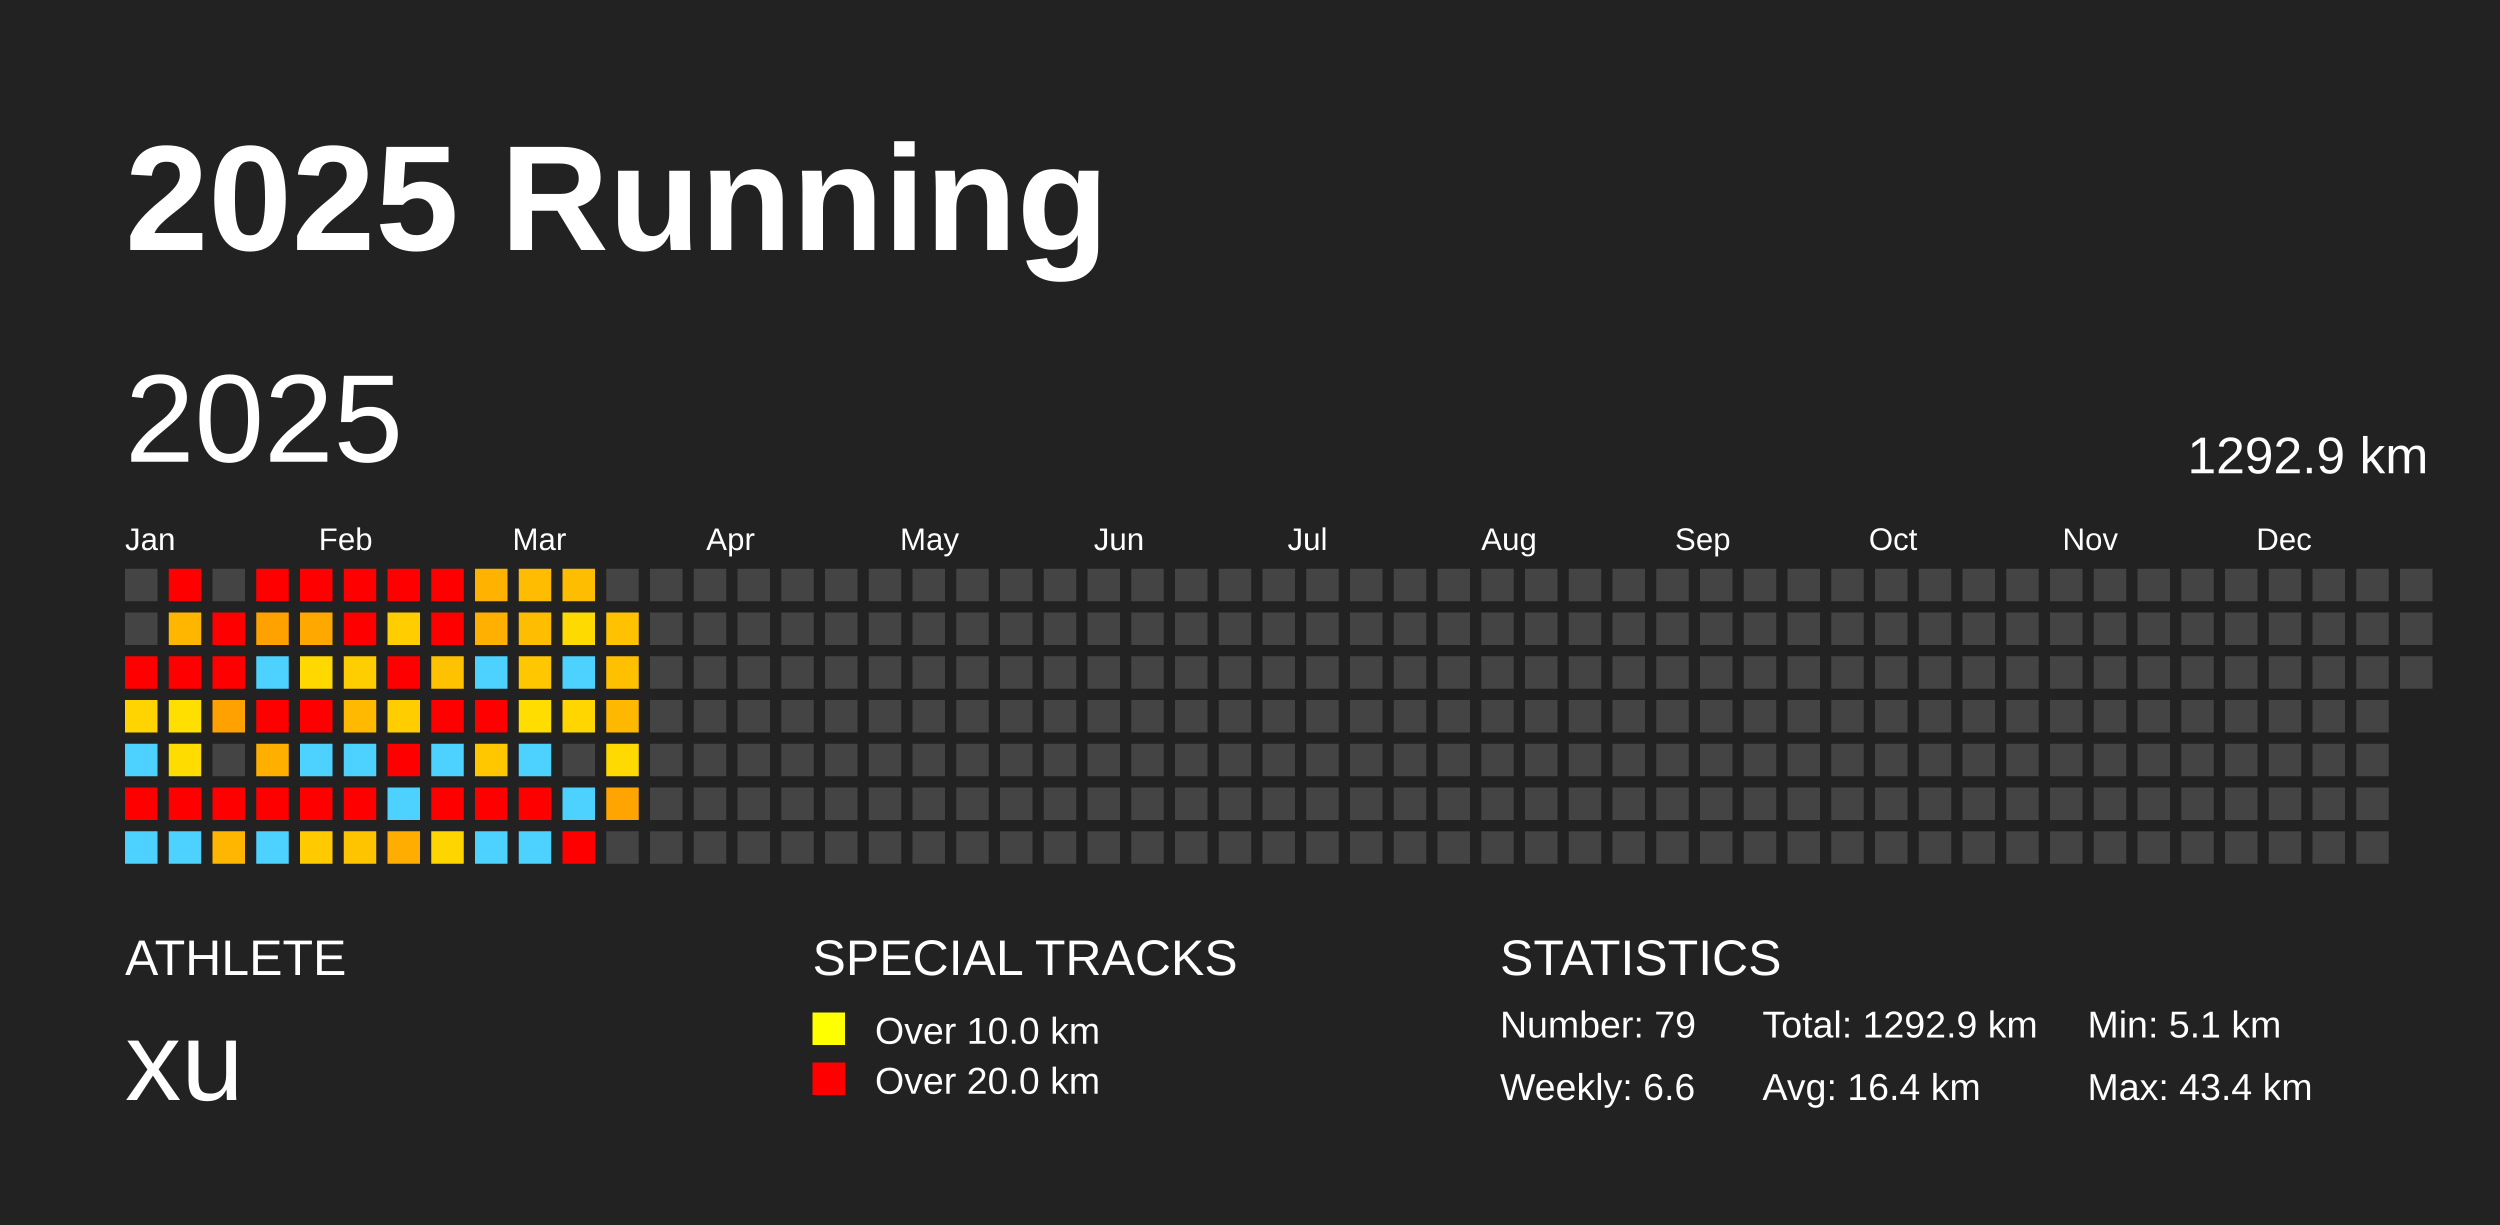
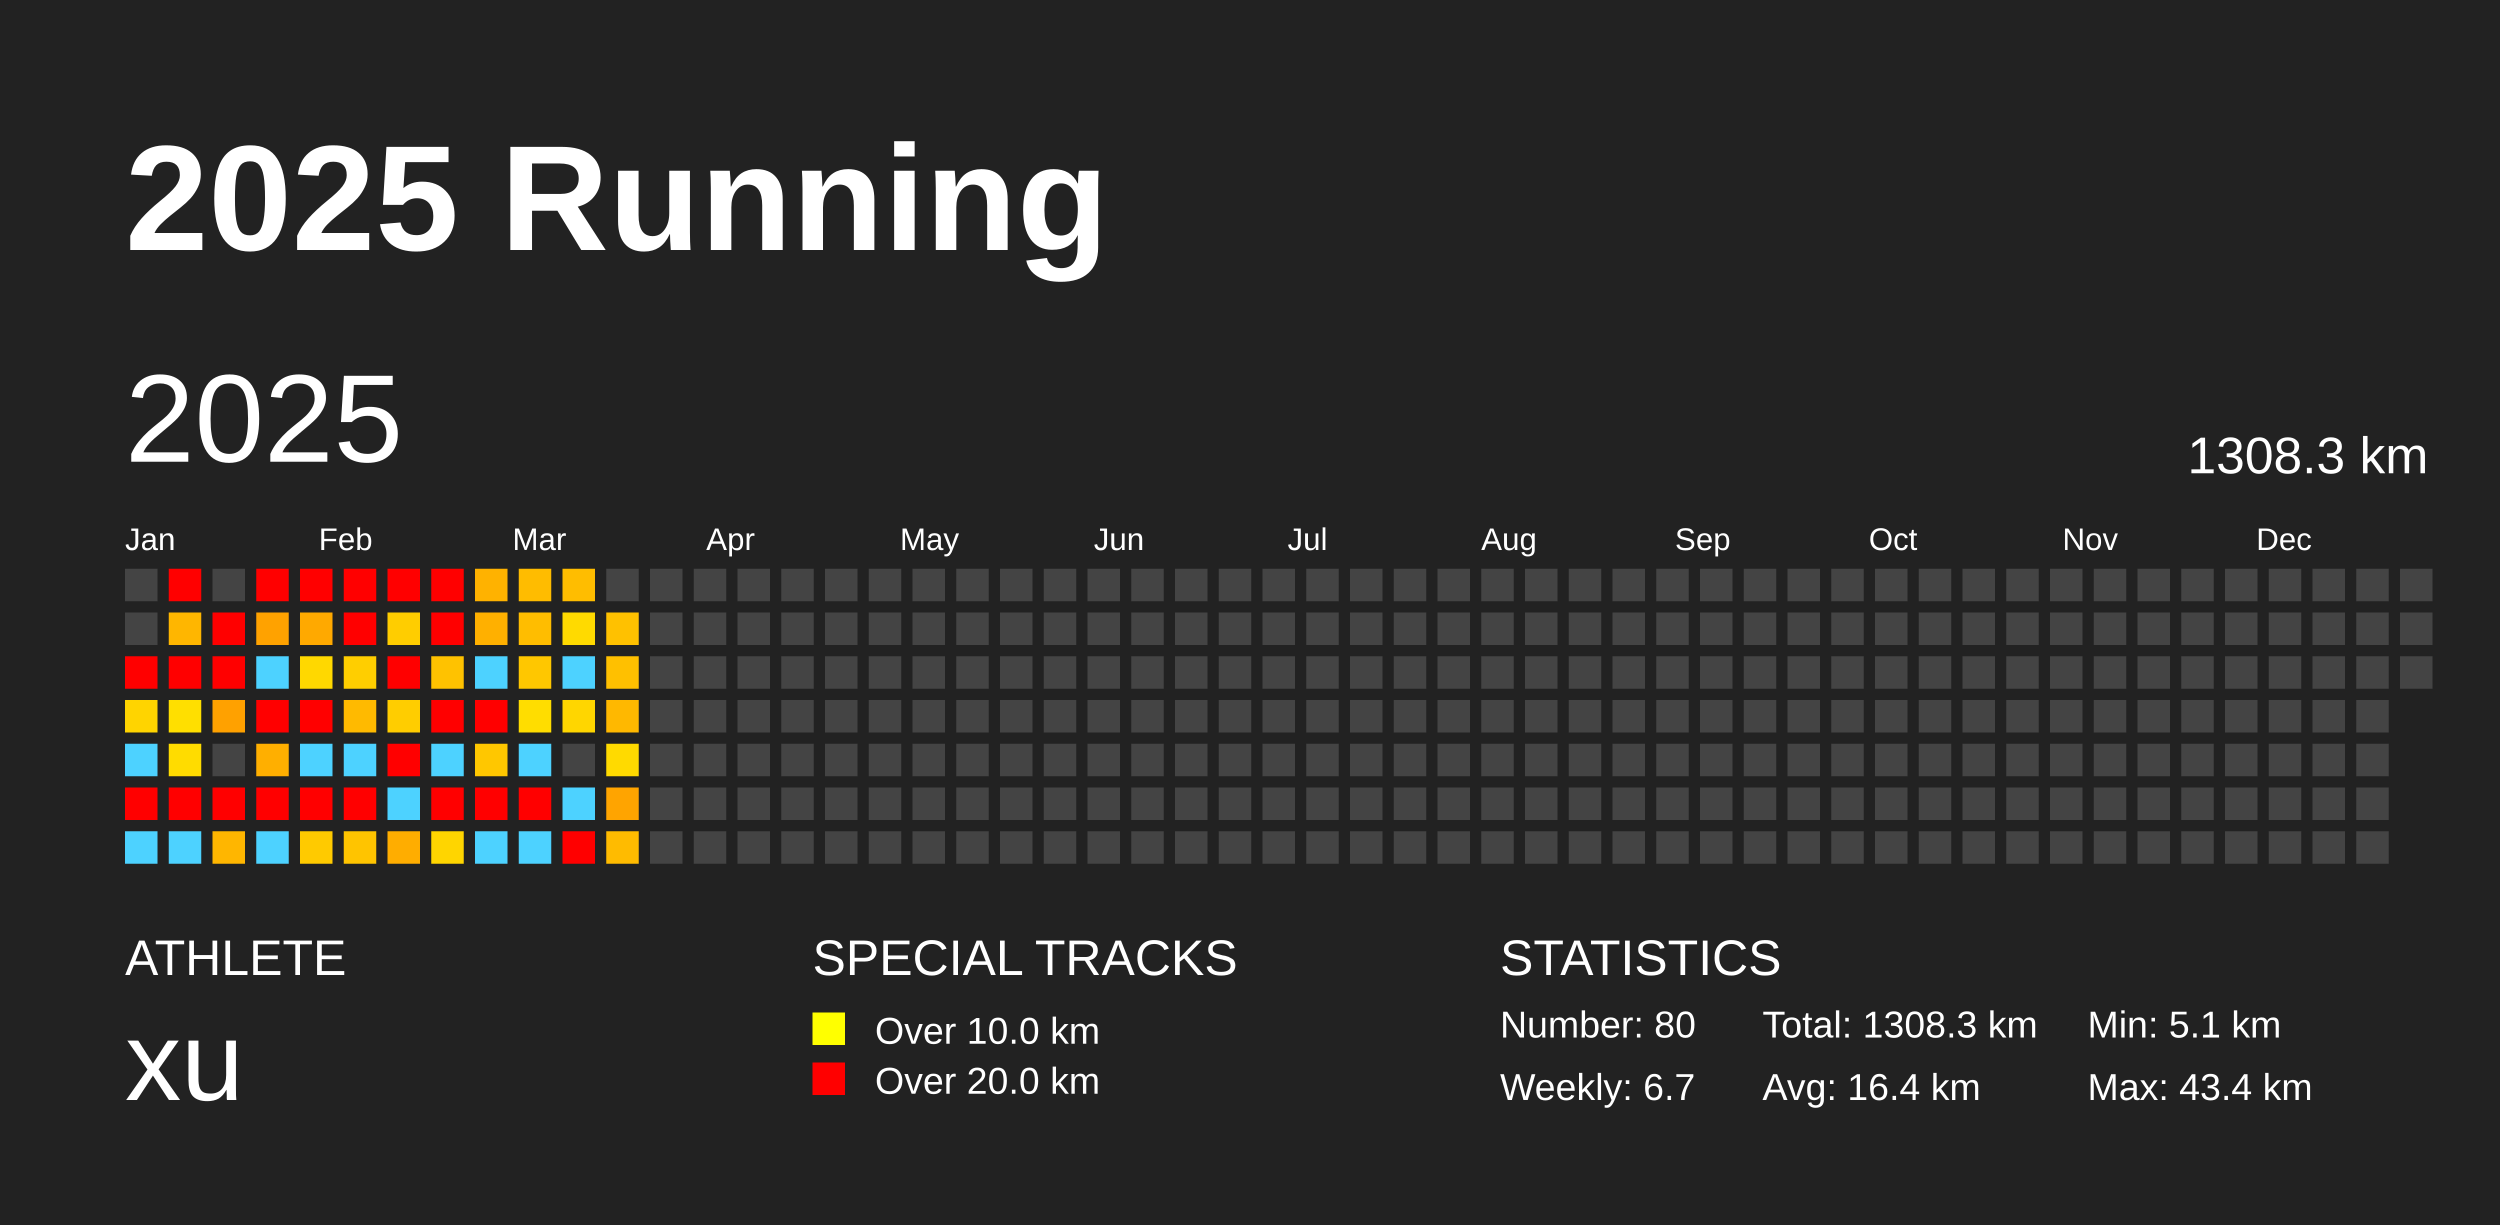
<svg xmlns="http://www.w3.org/2000/svg" baseProfile="full" height="98mm" version="1.1" viewBox="0,0,200,98" width="200mm">
  <defs />
  <rect fill="#222222" height="98" width="200" x="0" y="0" />
  <text fill="#FFFFFF" style="font-size:12px; font-family:Arial; font-weight:bold;" x="10" y="20">2025 Running</text>
  <text fill="#FFFFFF" style="font-size:4px; font-family:Arial" x="10" y="78">ATHLETE</text>
  <text fill="#FFFFFF" style="font-size:9px; font-family:Arial" x="10" y="88">xu</text>
  <text fill="#FFFFFF" style="font-size:4px; font-family:Arial" x="65" y="78">SPECIAL TRACKS</text>
  <rect fill="yellow" height="2.6" width="2.6" x="65" y="81" />
  <text fill="#FFFFFF" style="font-size:3px; font-family:Arial" x="70" y="83.5">Over 10.0 km</text>
  <rect fill="red" height="2.6" width="2.6" x="65" y="85" />
  <text fill="#FFFFFF" style="font-size:3px; font-family:Arial" x="70" y="87.5">Over 20.0 km</text>
  <text fill="#FFFFFF" style="font-size:4px; font-family:Arial" x="120" y="78">STATISTICS</text>
-   <text fill="#FFFFFF" style="font-size:3px; font-family:Arial" x="120" y="83">Number: 79</text>
-   <text fill="#FFFFFF" style="font-size:3px; font-family:Arial" x="120" y="88">Weekly: 6.6</text>
-   <text fill="#FFFFFF" style="font-size:3px; font-family:Arial" x="141" y="83">Total: 1292.9 km</text>
+   <text fill="#FFFFFF" style="font-size:3px; font-family:Arial" x="120" y="83">Number: 80</text>
+   <text fill="#FFFFFF" style="font-size:3px; font-family:Arial" x="120" y="88">Weekly: 6.7</text>
+   <text fill="#FFFFFF" style="font-size:3px; font-family:Arial" x="141" y="83">Total: 1308.3 km</text>
  <text fill="#FFFFFF" style="font-size:3px; font-family:Arial" x="141" y="88">Avg: 16.4 km</text>
  <text fill="#FFFFFF" style="font-size:3px; font-family:Arial" x="167" y="83">Min: 5.1 km</text>
  <text fill="#FFFFFF" style="font-size:3px; font-family:Arial" x="167" y="88">Max: 43.4 km</text>
  <text dominant-baseline="hanging" fill="#FFFFFF" style="font-size:10.0px; font-family:Arial;" x="10" y="30">2025</text>
-   <text dominant-baseline="hanging" fill="#FFFFFF" style="font-size:4.125px; font-family:Arial;" x="175" y="35">1292.9 km</text>
+   <text dominant-baseline="hanging" fill="#FFFFFF" style="font-size:4.125px; font-family:Arial;" x="175" y="35">1308.3 km</text>
  <text fill="#FFFFFF" style="font-size:2.5px; font-family:Arial" x="10.0" y="44">Jan</text>
  <text fill="#FFFFFF" style="font-size:2.5px; font-family:Arial" x="25.5" y="44">Feb</text>
  <text fill="#FFFFFF" style="font-size:2.5px; font-family:Arial" x="41.0" y="44">Mar</text>
  <text fill="#FFFFFF" style="font-size:2.5px; font-family:Arial" x="56.5" y="44">Apr</text>
  <text fill="#FFFFFF" style="font-size:2.5px; font-family:Arial" x="72.0" y="44">May</text>
  <text fill="#FFFFFF" style="font-size:2.5px; font-family:Arial" x="87.5" y="44">Jun</text>
  <text fill="#FFFFFF" style="font-size:2.5px; font-family:Arial" x="103.0" y="44">Jul</text>
  <text fill="#FFFFFF" style="font-size:2.5px; font-family:Arial" x="118.5" y="44">Aug</text>
  <text fill="#FFFFFF" style="font-size:2.5px; font-family:Arial" x="134.0" y="44">Sep</text>
  <text fill="#FFFFFF" style="font-size:2.5px; font-family:Arial" x="149.5" y="44">Oct</text>
  <text fill="#FFFFFF" style="font-size:2.5px; font-family:Arial" x="165.0" y="44">Nov</text>
  <text fill="#FFFFFF" style="font-size:2.5px; font-family:Arial" x="180.5" y="44">Dec</text>
  <rect fill="#444444" height="2.6" width="2.6" x="10.0" y="45.5" />
  <rect fill="#444444" height="2.6" width="2.6" x="10.0" y="49.0" />
  <rect fill="red" height="2.6" width="2.6" x="10.0" y="52.5" />
  <rect fill="#ffd400" height="2.6" width="2.6" x="10.0" y="56.0" />
  <rect fill="#4dd2ff" height="2.6" width="2.6" x="10.0" y="59.5" />
  <rect fill="red" height="2.6" width="2.6" x="10.0" y="63.0" />
  <rect fill="#4dd2ff" height="2.6" width="2.6" x="10.0" y="66.5" />
  <rect fill="red" height="2.6" width="2.6" x="13.5" y="45.5" />
  <rect fill="#ffb600" height="2.6" width="2.6" x="13.5" y="49.0" />
  <rect fill="red" height="2.6" width="2.6" x="13.5" y="52.5" />
  <rect fill="#ffdf00" height="2.6" width="2.6" x="13.5" y="56.0" />
  <rect fill="#ffdc00" height="2.6" width="2.6" x="13.5" y="59.5" />
  <rect fill="red" height="2.6" width="2.6" x="13.5" y="63.0" />
  <rect fill="#4dd2ff" height="2.6" width="2.6" x="13.5" y="66.5" />
  <rect fill="#444444" height="2.6" width="2.6" x="17.0" y="45.5" />
  <rect fill="red" height="2.6" width="2.6" x="17.0" y="49.0" />
  <rect fill="red" height="2.6" width="2.6" x="17.0" y="52.5" />
  <rect fill="#ffa100" height="2.6" width="2.6" x="17.0" y="56.0" />
  <rect fill="#444444" height="2.6" width="2.6" x="17.0" y="59.5" />
  <rect fill="red" height="2.6" width="2.6" x="17.0" y="63.0" />
  <rect fill="#ffb600" height="2.6" width="2.6" x="17.0" y="66.5" />
  <rect fill="red" height="2.6" width="2.6" x="20.5" y="45.5" />
  <rect fill="#ffa200" height="2.6" width="2.6" x="20.5" y="49.0" />
  <rect fill="#4dd2ff" height="2.6" width="2.6" x="20.5" y="52.5" />
  <rect fill="red" height="2.6" width="2.6" x="20.5" y="56.0" />
  <rect fill="#ffaf00" height="2.6" width="2.6" x="20.5" y="59.5" />
  <rect fill="red" height="2.6" width="2.6" x="20.5" y="63.0" />
  <rect fill="#4dd2ff" height="2.6" width="2.6" x="20.5" y="66.5" />
  <rect fill="red" height="2.6" width="2.6" x="24.0" y="45.5" />
  <rect fill="#ffa900" height="2.6" width="2.6" x="24.0" y="49.0" />
  <rect fill="#ffd800" height="2.6" width="2.6" x="24.0" y="52.5" />
  <rect fill="red" height="2.6" width="2.6" x="24.0" y="56.0" />
  <rect fill="#4dd2ff" height="2.6" width="2.6" x="24.0" y="59.5" />
  <rect fill="red" height="2.6" width="2.6" x="24.0" y="63.0" />
  <rect fill="#ffca00" height="2.6" width="2.6" x="24.0" y="66.5" />
  <rect fill="red" height="2.6" width="2.6" x="27.5" y="45.5" />
  <rect fill="red" height="2.6" width="2.6" x="27.5" y="49.0" />
  <rect fill="#ffce00" height="2.6" width="2.6" x="27.5" y="52.5" />
  <rect fill="#ffba00" height="2.6" width="2.6" x="27.5" y="56.0" />
  <rect fill="#4dd2ff" height="2.6" width="2.6" x="27.5" y="59.5" />
  <rect fill="red" height="2.6" width="2.6" x="27.5" y="63.0" />
  <rect fill="#ffc400" height="2.6" width="2.6" x="27.5" y="66.5" />
  <rect fill="red" height="2.6" width="2.6" x="31.0" y="45.5" />
  <rect fill="#ffcd00" height="2.6" width="2.6" x="31.0" y="49.0" />
  <rect fill="red" height="2.6" width="2.6" x="31.0" y="52.5" />
  <rect fill="#ffcd00" height="2.6" width="2.6" x="31.0" y="56.0" />
  <rect fill="red" height="2.6" width="2.6" x="31.0" y="59.5" />
  <rect fill="#4dd2ff" height="2.6" width="2.6" x="31.0" y="63.0" />
  <rect fill="#ffad00" height="2.6" width="2.6" x="31.0" y="66.5" />
  <rect fill="red" height="2.6" width="2.6" x="34.5" y="45.5" />
  <rect fill="red" height="2.6" width="2.6" x="34.5" y="49.0" />
  <rect fill="#ffc200" height="2.6" width="2.6" x="34.5" y="52.5" />
  <rect fill="red" height="2.6" width="2.6" x="34.5" y="56.0" />
  <rect fill="#4dd2ff" height="2.6" width="2.6" x="34.5" y="59.5" />
  <rect fill="red" height="2.6" width="2.6" x="34.5" y="63.0" />
  <rect fill="#ffd500" height="2.6" width="2.6" x="34.5" y="66.5" />
  <rect fill="#ffb200" height="2.6" width="2.6" x="38.0" y="45.5" />
  <rect fill="#ffb000" height="2.6" width="2.6" x="38.0" y="49.0" />
  <rect fill="#4dd2ff" height="2.6" width="2.6" x="38.0" y="52.5" />
  <rect fill="red" height="2.6" width="2.6" x="38.0" y="56.0" />
  <rect fill="#ffc700" height="2.6" width="2.6" x="38.0" y="59.5" />
  <rect fill="red" height="2.6" width="2.6" x="38.0" y="63.0" />
  <rect fill="#4dd2ff" height="2.6" width="2.6" x="38.0" y="66.5" />
  <rect fill="#ffbc00" height="2.6" width="2.6" x="41.5" y="45.5" />
  <rect fill="#ffbd00" height="2.6" width="2.6" x="41.5" y="49.0" />
  <rect fill="#ffc700" height="2.6" width="2.6" x="41.5" y="52.5" />
  <rect fill="#ffdd00" height="2.6" width="2.6" x="41.5" y="56.0" />
  <rect fill="#4dd2ff" height="2.6" width="2.6" x="41.5" y="59.5" />
  <rect fill="red" height="2.6" width="2.6" x="41.5" y="63.0" />
  <rect fill="#4dd2ff" height="2.6" width="2.6" x="41.5" y="66.5" />
  <rect fill="#ffbd00" height="2.6" width="2.6" x="45.0" y="45.5" />
  <rect fill="#ffda00" height="2.6" width="2.6" x="45.0" y="49.0" />
  <rect fill="#4dd2ff" height="2.6" width="2.6" x="45.0" y="52.5" />
  <rect fill="#ffd600" height="2.6" width="2.6" x="45.0" y="56.0" />
  <rect fill="#444444" height="2.6" width="2.6" x="45.0" y="59.5" />
  <rect fill="#4dd2ff" height="2.6" width="2.6" x="45.0" y="63.0" />
  <rect fill="red" height="2.6" width="2.6" x="45.0" y="66.5" />
  <rect fill="#444444" height="2.6" width="2.6" x="48.5" y="45.5" />
  <rect fill="#ffc100" height="2.6" width="2.6" x="48.5" y="49.0" />
  <rect fill="#ffc000" height="2.6" width="2.6" x="48.5" y="52.5" />
  <rect fill="#ffb800" height="2.6" width="2.6" x="48.5" y="56.0" />
  <rect fill="#ffda00" height="2.6" width="2.6" x="48.5" y="59.5" />
  <rect fill="#ffa400" height="2.6" width="2.6" x="48.5" y="63.0" />
-   <rect fill="#444444" height="2.6" width="2.6" x="48.5" y="66.5" />
+   <rect fill="#ffbb00" height="2.6" width="2.6" x="48.5" y="66.5" />
  <rect fill="#444444" height="2.6" width="2.6" x="52.0" y="45.5" />
  <rect fill="#444444" height="2.6" width="2.6" x="52.0" y="49.0" />
  <rect fill="#444444" height="2.6" width="2.6" x="52.0" y="52.5" />
  <rect fill="#444444" height="2.6" width="2.6" x="52.0" y="56.0" />
  <rect fill="#444444" height="2.6" width="2.6" x="52.0" y="59.5" />
  <rect fill="#444444" height="2.6" width="2.6" x="52.0" y="63.0" />
  <rect fill="#444444" height="2.6" width="2.6" x="52.0" y="66.5" />
  <rect fill="#444444" height="2.6" width="2.6" x="55.5" y="45.5" />
  <rect fill="#444444" height="2.6" width="2.6" x="55.5" y="49.0" />
  <rect fill="#444444" height="2.6" width="2.6" x="55.5" y="52.5" />
  <rect fill="#444444" height="2.6" width="2.6" x="55.5" y="56.0" />
  <rect fill="#444444" height="2.6" width="2.6" x="55.5" y="59.5" />
  <rect fill="#444444" height="2.6" width="2.6" x="55.5" y="63.0" />
  <rect fill="#444444" height="2.6" width="2.6" x="55.5" y="66.5" />
  <rect fill="#444444" height="2.6" width="2.6" x="59.0" y="45.5" />
  <rect fill="#444444" height="2.6" width="2.6" x="59.0" y="49.0" />
  <rect fill="#444444" height="2.6" width="2.6" x="59.0" y="52.5" />
  <rect fill="#444444" height="2.6" width="2.6" x="59.0" y="56.0" />
  <rect fill="#444444" height="2.6" width="2.6" x="59.0" y="59.5" />
  <rect fill="#444444" height="2.6" width="2.6" x="59.0" y="63.0" />
  <rect fill="#444444" height="2.6" width="2.6" x="59.0" y="66.5" />
  <rect fill="#444444" height="2.6" width="2.6" x="62.5" y="45.5" />
  <rect fill="#444444" height="2.6" width="2.6" x="62.5" y="49.0" />
  <rect fill="#444444" height="2.6" width="2.6" x="62.5" y="52.5" />
  <rect fill="#444444" height="2.6" width="2.6" x="62.5" y="56.0" />
  <rect fill="#444444" height="2.6" width="2.6" x="62.5" y="59.5" />
  <rect fill="#444444" height="2.6" width="2.6" x="62.5" y="63.0" />
  <rect fill="#444444" height="2.6" width="2.6" x="62.5" y="66.5" />
  <rect fill="#444444" height="2.6" width="2.6" x="66.0" y="45.5" />
  <rect fill="#444444" height="2.6" width="2.6" x="66.0" y="49.0" />
  <rect fill="#444444" height="2.6" width="2.6" x="66.0" y="52.5" />
  <rect fill="#444444" height="2.6" width="2.6" x="66.0" y="56.0" />
  <rect fill="#444444" height="2.6" width="2.6" x="66.0" y="59.5" />
  <rect fill="#444444" height="2.6" width="2.6" x="66.0" y="63.0" />
  <rect fill="#444444" height="2.6" width="2.6" x="66.0" y="66.5" />
  <rect fill="#444444" height="2.6" width="2.6" x="69.5" y="45.5" />
  <rect fill="#444444" height="2.6" width="2.6" x="69.5" y="49.0" />
  <rect fill="#444444" height="2.6" width="2.6" x="69.5" y="52.5" />
  <rect fill="#444444" height="2.6" width="2.6" x="69.5" y="56.0" />
  <rect fill="#444444" height="2.6" width="2.6" x="69.5" y="59.5" />
  <rect fill="#444444" height="2.6" width="2.6" x="69.5" y="63.0" />
  <rect fill="#444444" height="2.6" width="2.6" x="69.5" y="66.5" />
  <rect fill="#444444" height="2.6" width="2.6" x="73.0" y="45.5" />
  <rect fill="#444444" height="2.6" width="2.6" x="73.0" y="49.0" />
  <rect fill="#444444" height="2.6" width="2.6" x="73.0" y="52.5" />
  <rect fill="#444444" height="2.6" width="2.6" x="73.0" y="56.0" />
  <rect fill="#444444" height="2.6" width="2.6" x="73.0" y="59.5" />
  <rect fill="#444444" height="2.6" width="2.6" x="73.0" y="63.0" />
  <rect fill="#444444" height="2.6" width="2.6" x="73.0" y="66.5" />
  <rect fill="#444444" height="2.6" width="2.6" x="76.5" y="45.5" />
  <rect fill="#444444" height="2.6" width="2.6" x="76.5" y="49.0" />
  <rect fill="#444444" height="2.6" width="2.6" x="76.5" y="52.5" />
  <rect fill="#444444" height="2.6" width="2.6" x="76.5" y="56.0" />
  <rect fill="#444444" height="2.6" width="2.6" x="76.5" y="59.5" />
  <rect fill="#444444" height="2.6" width="2.6" x="76.5" y="63.0" />
  <rect fill="#444444" height="2.6" width="2.6" x="76.5" y="66.5" />
  <rect fill="#444444" height="2.6" width="2.6" x="80.0" y="45.5" />
  <rect fill="#444444" height="2.6" width="2.6" x="80.0" y="49.0" />
  <rect fill="#444444" height="2.6" width="2.6" x="80.0" y="52.5" />
  <rect fill="#444444" height="2.6" width="2.6" x="80.0" y="56.0" />
  <rect fill="#444444" height="2.6" width="2.6" x="80.0" y="59.5" />
  <rect fill="#444444" height="2.6" width="2.6" x="80.0" y="63.0" />
  <rect fill="#444444" height="2.6" width="2.6" x="80.0" y="66.5" />
  <rect fill="#444444" height="2.6" width="2.6" x="83.5" y="45.5" />
  <rect fill="#444444" height="2.6" width="2.6" x="83.5" y="49.0" />
  <rect fill="#444444" height="2.6" width="2.6" x="83.5" y="52.5" />
  <rect fill="#444444" height="2.6" width="2.6" x="83.5" y="56.0" />
  <rect fill="#444444" height="2.6" width="2.6" x="83.5" y="59.5" />
  <rect fill="#444444" height="2.6" width="2.6" x="83.5" y="63.0" />
  <rect fill="#444444" height="2.6" width="2.6" x="83.5" y="66.5" />
  <rect fill="#444444" height="2.6" width="2.6" x="87.0" y="45.5" />
  <rect fill="#444444" height="2.6" width="2.6" x="87.0" y="49.0" />
  <rect fill="#444444" height="2.6" width="2.6" x="87.0" y="52.5" />
  <rect fill="#444444" height="2.6" width="2.6" x="87.0" y="56.0" />
  <rect fill="#444444" height="2.6" width="2.6" x="87.0" y="59.5" />
  <rect fill="#444444" height="2.6" width="2.6" x="87.0" y="63.0" />
  <rect fill="#444444" height="2.6" width="2.6" x="87.0" y="66.5" />
  <rect fill="#444444" height="2.6" width="2.6" x="90.5" y="45.5" />
  <rect fill="#444444" height="2.6" width="2.6" x="90.5" y="49.0" />
  <rect fill="#444444" height="2.6" width="2.6" x="90.5" y="52.5" />
  <rect fill="#444444" height="2.6" width="2.6" x="90.5" y="56.0" />
  <rect fill="#444444" height="2.6" width="2.6" x="90.5" y="59.5" />
  <rect fill="#444444" height="2.6" width="2.6" x="90.5" y="63.0" />
  <rect fill="#444444" height="2.6" width="2.6" x="90.5" y="66.5" />
  <rect fill="#444444" height="2.6" width="2.6" x="94.0" y="45.5" />
  <rect fill="#444444" height="2.6" width="2.6" x="94.0" y="49.0" />
  <rect fill="#444444" height="2.6" width="2.6" x="94.0" y="52.5" />
  <rect fill="#444444" height="2.6" width="2.6" x="94.0" y="56.0" />
  <rect fill="#444444" height="2.6" width="2.6" x="94.0" y="59.5" />
  <rect fill="#444444" height="2.6" width="2.6" x="94.0" y="63.0" />
  <rect fill="#444444" height="2.6" width="2.6" x="94.0" y="66.5" />
  <rect fill="#444444" height="2.6" width="2.6" x="97.5" y="45.5" />
  <rect fill="#444444" height="2.6" width="2.6" x="97.5" y="49.0" />
  <rect fill="#444444" height="2.6" width="2.6" x="97.5" y="52.5" />
  <rect fill="#444444" height="2.6" width="2.6" x="97.5" y="56.0" />
  <rect fill="#444444" height="2.6" width="2.6" x="97.5" y="59.5" />
  <rect fill="#444444" height="2.6" width="2.6" x="97.5" y="63.0" />
  <rect fill="#444444" height="2.6" width="2.6" x="97.5" y="66.5" />
  <rect fill="#444444" height="2.6" width="2.6" x="101.0" y="45.5" />
  <rect fill="#444444" height="2.6" width="2.6" x="101.0" y="49.0" />
  <rect fill="#444444" height="2.6" width="2.6" x="101.0" y="52.5" />
  <rect fill="#444444" height="2.6" width="2.6" x="101.0" y="56.0" />
  <rect fill="#444444" height="2.6" width="2.6" x="101.0" y="59.5" />
  <rect fill="#444444" height="2.6" width="2.6" x="101.0" y="63.0" />
  <rect fill="#444444" height="2.6" width="2.6" x="101.0" y="66.5" />
  <rect fill="#444444" height="2.6" width="2.6" x="104.5" y="45.5" />
  <rect fill="#444444" height="2.6" width="2.6" x="104.5" y="49.0" />
  <rect fill="#444444" height="2.6" width="2.6" x="104.5" y="52.5" />
  <rect fill="#444444" height="2.6" width="2.6" x="104.5" y="56.0" />
  <rect fill="#444444" height="2.6" width="2.6" x="104.5" y="59.5" />
  <rect fill="#444444" height="2.6" width="2.6" x="104.5" y="63.0" />
  <rect fill="#444444" height="2.6" width="2.6" x="104.5" y="66.5" />
  <rect fill="#444444" height="2.6" width="2.6" x="108.0" y="45.5" />
  <rect fill="#444444" height="2.6" width="2.6" x="108.0" y="49.0" />
  <rect fill="#444444" height="2.6" width="2.6" x="108.0" y="52.5" />
  <rect fill="#444444" height="2.6" width="2.6" x="108.0" y="56.0" />
  <rect fill="#444444" height="2.6" width="2.6" x="108.0" y="59.5" />
  <rect fill="#444444" height="2.6" width="2.6" x="108.0" y="63.0" />
  <rect fill="#444444" height="2.6" width="2.6" x="108.0" y="66.5" />
  <rect fill="#444444" height="2.6" width="2.6" x="111.5" y="45.5" />
  <rect fill="#444444" height="2.6" width="2.6" x="111.5" y="49.0" />
  <rect fill="#444444" height="2.6" width="2.6" x="111.5" y="52.5" />
  <rect fill="#444444" height="2.6" width="2.6" x="111.5" y="56.0" />
  <rect fill="#444444" height="2.6" width="2.6" x="111.5" y="59.5" />
  <rect fill="#444444" height="2.6" width="2.6" x="111.5" y="63.0" />
  <rect fill="#444444" height="2.6" width="2.6" x="111.5" y="66.5" />
  <rect fill="#444444" height="2.6" width="2.6" x="115.0" y="45.5" />
  <rect fill="#444444" height="2.6" width="2.6" x="115.0" y="49.0" />
  <rect fill="#444444" height="2.6" width="2.6" x="115.0" y="52.5" />
  <rect fill="#444444" height="2.6" width="2.6" x="115.0" y="56.0" />
  <rect fill="#444444" height="2.6" width="2.6" x="115.0" y="59.5" />
  <rect fill="#444444" height="2.6" width="2.6" x="115.0" y="63.0" />
  <rect fill="#444444" height="2.6" width="2.6" x="115.0" y="66.5" />
  <rect fill="#444444" height="2.6" width="2.6" x="118.5" y="45.5" />
  <rect fill="#444444" height="2.6" width="2.6" x="118.5" y="49.0" />
  <rect fill="#444444" height="2.6" width="2.6" x="118.5" y="52.5" />
  <rect fill="#444444" height="2.6" width="2.6" x="118.5" y="56.0" />
  <rect fill="#444444" height="2.6" width="2.6" x="118.5" y="59.5" />
  <rect fill="#444444" height="2.6" width="2.6" x="118.5" y="63.0" />
  <rect fill="#444444" height="2.6" width="2.6" x="118.5" y="66.5" />
  <rect fill="#444444" height="2.6" width="2.6" x="122.0" y="45.5" />
  <rect fill="#444444" height="2.6" width="2.6" x="122.0" y="49.0" />
  <rect fill="#444444" height="2.6" width="2.6" x="122.0" y="52.5" />
  <rect fill="#444444" height="2.6" width="2.6" x="122.0" y="56.0" />
  <rect fill="#444444" height="2.6" width="2.6" x="122.0" y="59.5" />
  <rect fill="#444444" height="2.6" width="2.6" x="122.0" y="63.0" />
  <rect fill="#444444" height="2.6" width="2.6" x="122.0" y="66.5" />
  <rect fill="#444444" height="2.6" width="2.6" x="125.5" y="45.5" />
  <rect fill="#444444" height="2.6" width="2.6" x="125.5" y="49.0" />
  <rect fill="#444444" height="2.6" width="2.6" x="125.5" y="52.5" />
  <rect fill="#444444" height="2.6" width="2.6" x="125.5" y="56.0" />
  <rect fill="#444444" height="2.6" width="2.6" x="125.5" y="59.5" />
  <rect fill="#444444" height="2.6" width="2.6" x="125.5" y="63.0" />
  <rect fill="#444444" height="2.6" width="2.6" x="125.5" y="66.5" />
  <rect fill="#444444" height="2.6" width="2.6" x="129.0" y="45.5" />
  <rect fill="#444444" height="2.6" width="2.6" x="129.0" y="49.0" />
  <rect fill="#444444" height="2.6" width="2.6" x="129.0" y="52.5" />
  <rect fill="#444444" height="2.6" width="2.6" x="129.0" y="56.0" />
  <rect fill="#444444" height="2.6" width="2.6" x="129.0" y="59.5" />
  <rect fill="#444444" height="2.6" width="2.6" x="129.0" y="63.0" />
  <rect fill="#444444" height="2.6" width="2.6" x="129.0" y="66.5" />
  <rect fill="#444444" height="2.6" width="2.6" x="132.5" y="45.5" />
  <rect fill="#444444" height="2.6" width="2.6" x="132.5" y="49.0" />
  <rect fill="#444444" height="2.6" width="2.6" x="132.5" y="52.5" />
  <rect fill="#444444" height="2.6" width="2.6" x="132.5" y="56.0" />
  <rect fill="#444444" height="2.6" width="2.6" x="132.5" y="59.5" />
  <rect fill="#444444" height="2.6" width="2.6" x="132.5" y="63.0" />
  <rect fill="#444444" height="2.6" width="2.6" x="132.5" y="66.5" />
  <rect fill="#444444" height="2.6" width="2.6" x="136.0" y="45.5" />
  <rect fill="#444444" height="2.6" width="2.6" x="136.0" y="49.0" />
  <rect fill="#444444" height="2.6" width="2.6" x="136.0" y="52.5" />
  <rect fill="#444444" height="2.6" width="2.6" x="136.0" y="56.0" />
  <rect fill="#444444" height="2.6" width="2.6" x="136.0" y="59.5" />
  <rect fill="#444444" height="2.6" width="2.6" x="136.0" y="63.0" />
  <rect fill="#444444" height="2.6" width="2.6" x="136.0" y="66.5" />
  <rect fill="#444444" height="2.6" width="2.6" x="139.5" y="45.5" />
  <rect fill="#444444" height="2.6" width="2.6" x="139.5" y="49.0" />
  <rect fill="#444444" height="2.6" width="2.6" x="139.5" y="52.5" />
  <rect fill="#444444" height="2.6" width="2.6" x="139.5" y="56.0" />
  <rect fill="#444444" height="2.6" width="2.6" x="139.5" y="59.5" />
  <rect fill="#444444" height="2.6" width="2.6" x="139.5" y="63.0" />
  <rect fill="#444444" height="2.6" width="2.6" x="139.5" y="66.5" />
  <rect fill="#444444" height="2.6" width="2.6" x="143.0" y="45.5" />
  <rect fill="#444444" height="2.6" width="2.6" x="143.0" y="49.0" />
  <rect fill="#444444" height="2.6" width="2.6" x="143.0" y="52.5" />
  <rect fill="#444444" height="2.6" width="2.6" x="143.0" y="56.0" />
  <rect fill="#444444" height="2.6" width="2.6" x="143.0" y="59.5" />
  <rect fill="#444444" height="2.6" width="2.6" x="143.0" y="63.0" />
  <rect fill="#444444" height="2.6" width="2.6" x="143.0" y="66.5" />
  <rect fill="#444444" height="2.6" width="2.6" x="146.5" y="45.5" />
  <rect fill="#444444" height="2.6" width="2.6" x="146.5" y="49.0" />
  <rect fill="#444444" height="2.6" width="2.6" x="146.5" y="52.5" />
  <rect fill="#444444" height="2.6" width="2.6" x="146.5" y="56.0" />
  <rect fill="#444444" height="2.6" width="2.6" x="146.5" y="59.5" />
  <rect fill="#444444" height="2.6" width="2.6" x="146.5" y="63.0" />
  <rect fill="#444444" height="2.6" width="2.6" x="146.5" y="66.5" />
  <rect fill="#444444" height="2.6" width="2.6" x="150.0" y="45.5" />
  <rect fill="#444444" height="2.6" width="2.6" x="150.0" y="49.0" />
  <rect fill="#444444" height="2.6" width="2.6" x="150.0" y="52.5" />
  <rect fill="#444444" height="2.6" width="2.6" x="150.0" y="56.0" />
  <rect fill="#444444" height="2.6" width="2.6" x="150.0" y="59.5" />
  <rect fill="#444444" height="2.6" width="2.6" x="150.0" y="63.0" />
  <rect fill="#444444" height="2.6" width="2.6" x="150.0" y="66.5" />
  <rect fill="#444444" height="2.6" width="2.6" x="153.5" y="45.5" />
  <rect fill="#444444" height="2.6" width="2.6" x="153.5" y="49.0" />
  <rect fill="#444444" height="2.6" width="2.6" x="153.5" y="52.5" />
  <rect fill="#444444" height="2.6" width="2.6" x="153.5" y="56.0" />
  <rect fill="#444444" height="2.6" width="2.6" x="153.5" y="59.5" />
  <rect fill="#444444" height="2.6" width="2.6" x="153.5" y="63.0" />
  <rect fill="#444444" height="2.6" width="2.6" x="153.5" y="66.5" />
  <rect fill="#444444" height="2.6" width="2.6" x="157.0" y="45.5" />
  <rect fill="#444444" height="2.6" width="2.6" x="157.0" y="49.0" />
  <rect fill="#444444" height="2.6" width="2.6" x="157.0" y="52.5" />
  <rect fill="#444444" height="2.6" width="2.6" x="157.0" y="56.0" />
  <rect fill="#444444" height="2.6" width="2.6" x="157.0" y="59.5" />
  <rect fill="#444444" height="2.6" width="2.6" x="157.0" y="63.0" />
  <rect fill="#444444" height="2.6" width="2.6" x="157.0" y="66.5" />
  <rect fill="#444444" height="2.6" width="2.6" x="160.5" y="45.5" />
  <rect fill="#444444" height="2.6" width="2.6" x="160.5" y="49.0" />
  <rect fill="#444444" height="2.6" width="2.6" x="160.5" y="52.5" />
  <rect fill="#444444" height="2.6" width="2.6" x="160.5" y="56.0" />
  <rect fill="#444444" height="2.6" width="2.6" x="160.5" y="59.5" />
  <rect fill="#444444" height="2.6" width="2.6" x="160.5" y="63.0" />
  <rect fill="#444444" height="2.6" width="2.6" x="160.5" y="66.5" />
  <rect fill="#444444" height="2.6" width="2.6" x="164.0" y="45.5" />
  <rect fill="#444444" height="2.6" width="2.6" x="164.0" y="49.0" />
  <rect fill="#444444" height="2.6" width="2.6" x="164.0" y="52.5" />
  <rect fill="#444444" height="2.6" width="2.6" x="164.0" y="56.0" />
  <rect fill="#444444" height="2.6" width="2.6" x="164.0" y="59.5" />
  <rect fill="#444444" height="2.6" width="2.6" x="164.0" y="63.0" />
  <rect fill="#444444" height="2.6" width="2.6" x="164.0" y="66.5" />
  <rect fill="#444444" height="2.6" width="2.6" x="167.5" y="45.5" />
  <rect fill="#444444" height="2.6" width="2.6" x="167.5" y="49.0" />
  <rect fill="#444444" height="2.6" width="2.6" x="167.5" y="52.5" />
  <rect fill="#444444" height="2.6" width="2.6" x="167.5" y="56.0" />
  <rect fill="#444444" height="2.6" width="2.6" x="167.5" y="59.5" />
  <rect fill="#444444" height="2.6" width="2.6" x="167.5" y="63.0" />
  <rect fill="#444444" height="2.6" width="2.6" x="167.5" y="66.5" />
  <rect fill="#444444" height="2.6" width="2.6" x="171.0" y="45.5" />
  <rect fill="#444444" height="2.6" width="2.6" x="171.0" y="49.0" />
  <rect fill="#444444" height="2.6" width="2.6" x="171.0" y="52.5" />
  <rect fill="#444444" height="2.6" width="2.6" x="171.0" y="56.0" />
  <rect fill="#444444" height="2.6" width="2.6" x="171.0" y="59.5" />
  <rect fill="#444444" height="2.6" width="2.6" x="171.0" y="63.0" />
  <rect fill="#444444" height="2.6" width="2.6" x="171.0" y="66.5" />
  <rect fill="#444444" height="2.6" width="2.6" x="174.5" y="45.5" />
  <rect fill="#444444" height="2.6" width="2.6" x="174.5" y="49.0" />
  <rect fill="#444444" height="2.6" width="2.6" x="174.5" y="52.5" />
  <rect fill="#444444" height="2.6" width="2.6" x="174.5" y="56.0" />
  <rect fill="#444444" height="2.6" width="2.6" x="174.5" y="59.5" />
  <rect fill="#444444" height="2.6" width="2.6" x="174.5" y="63.0" />
  <rect fill="#444444" height="2.6" width="2.6" x="174.5" y="66.5" />
  <rect fill="#444444" height="2.6" width="2.6" x="178.0" y="45.5" />
  <rect fill="#444444" height="2.6" width="2.6" x="178.0" y="49.0" />
  <rect fill="#444444" height="2.6" width="2.6" x="178.0" y="52.5" />
  <rect fill="#444444" height="2.6" width="2.6" x="178.0" y="56.0" />
  <rect fill="#444444" height="2.6" width="2.6" x="178.0" y="59.5" />
  <rect fill="#444444" height="2.6" width="2.6" x="178.0" y="63.0" />
  <rect fill="#444444" height="2.6" width="2.6" x="178.0" y="66.5" />
  <rect fill="#444444" height="2.6" width="2.6" x="181.5" y="45.5" />
  <rect fill="#444444" height="2.6" width="2.6" x="181.5" y="49.0" />
  <rect fill="#444444" height="2.6" width="2.6" x="181.5" y="52.5" />
  <rect fill="#444444" height="2.6" width="2.6" x="181.5" y="56.0" />
  <rect fill="#444444" height="2.6" width="2.6" x="181.5" y="59.5" />
  <rect fill="#444444" height="2.6" width="2.6" x="181.5" y="63.0" />
  <rect fill="#444444" height="2.6" width="2.6" x="181.5" y="66.5" />
  <rect fill="#444444" height="2.6" width="2.6" x="185.0" y="45.5" />
  <rect fill="#444444" height="2.6" width="2.6" x="185.0" y="49.0" />
  <rect fill="#444444" height="2.6" width="2.6" x="185.0" y="52.5" />
  <rect fill="#444444" height="2.6" width="2.6" x="185.0" y="56.0" />
  <rect fill="#444444" height="2.6" width="2.6" x="185.0" y="59.5" />
  <rect fill="#444444" height="2.6" width="2.6" x="185.0" y="63.0" />
  <rect fill="#444444" height="2.6" width="2.6" x="185.0" y="66.5" />
  <rect fill="#444444" height="2.6" width="2.6" x="188.5" y="45.5" />
  <rect fill="#444444" height="2.6" width="2.6" x="188.5" y="49.0" />
  <rect fill="#444444" height="2.6" width="2.6" x="188.5" y="52.5" />
  <rect fill="#444444" height="2.6" width="2.6" x="188.5" y="56.0" />
  <rect fill="#444444" height="2.6" width="2.6" x="188.5" y="59.5" />
  <rect fill="#444444" height="2.6" width="2.6" x="188.5" y="63.0" />
  <rect fill="#444444" height="2.6" width="2.6" x="188.5" y="66.5" />
  <rect fill="#444444" height="2.6" width="2.6" x="192.0" y="45.5" />
  <rect fill="#444444" height="2.6" width="2.6" x="192.0" y="49.0" />
  <rect fill="#444444" height="2.6" width="2.6" x="192.0" y="52.5" />
</svg>
